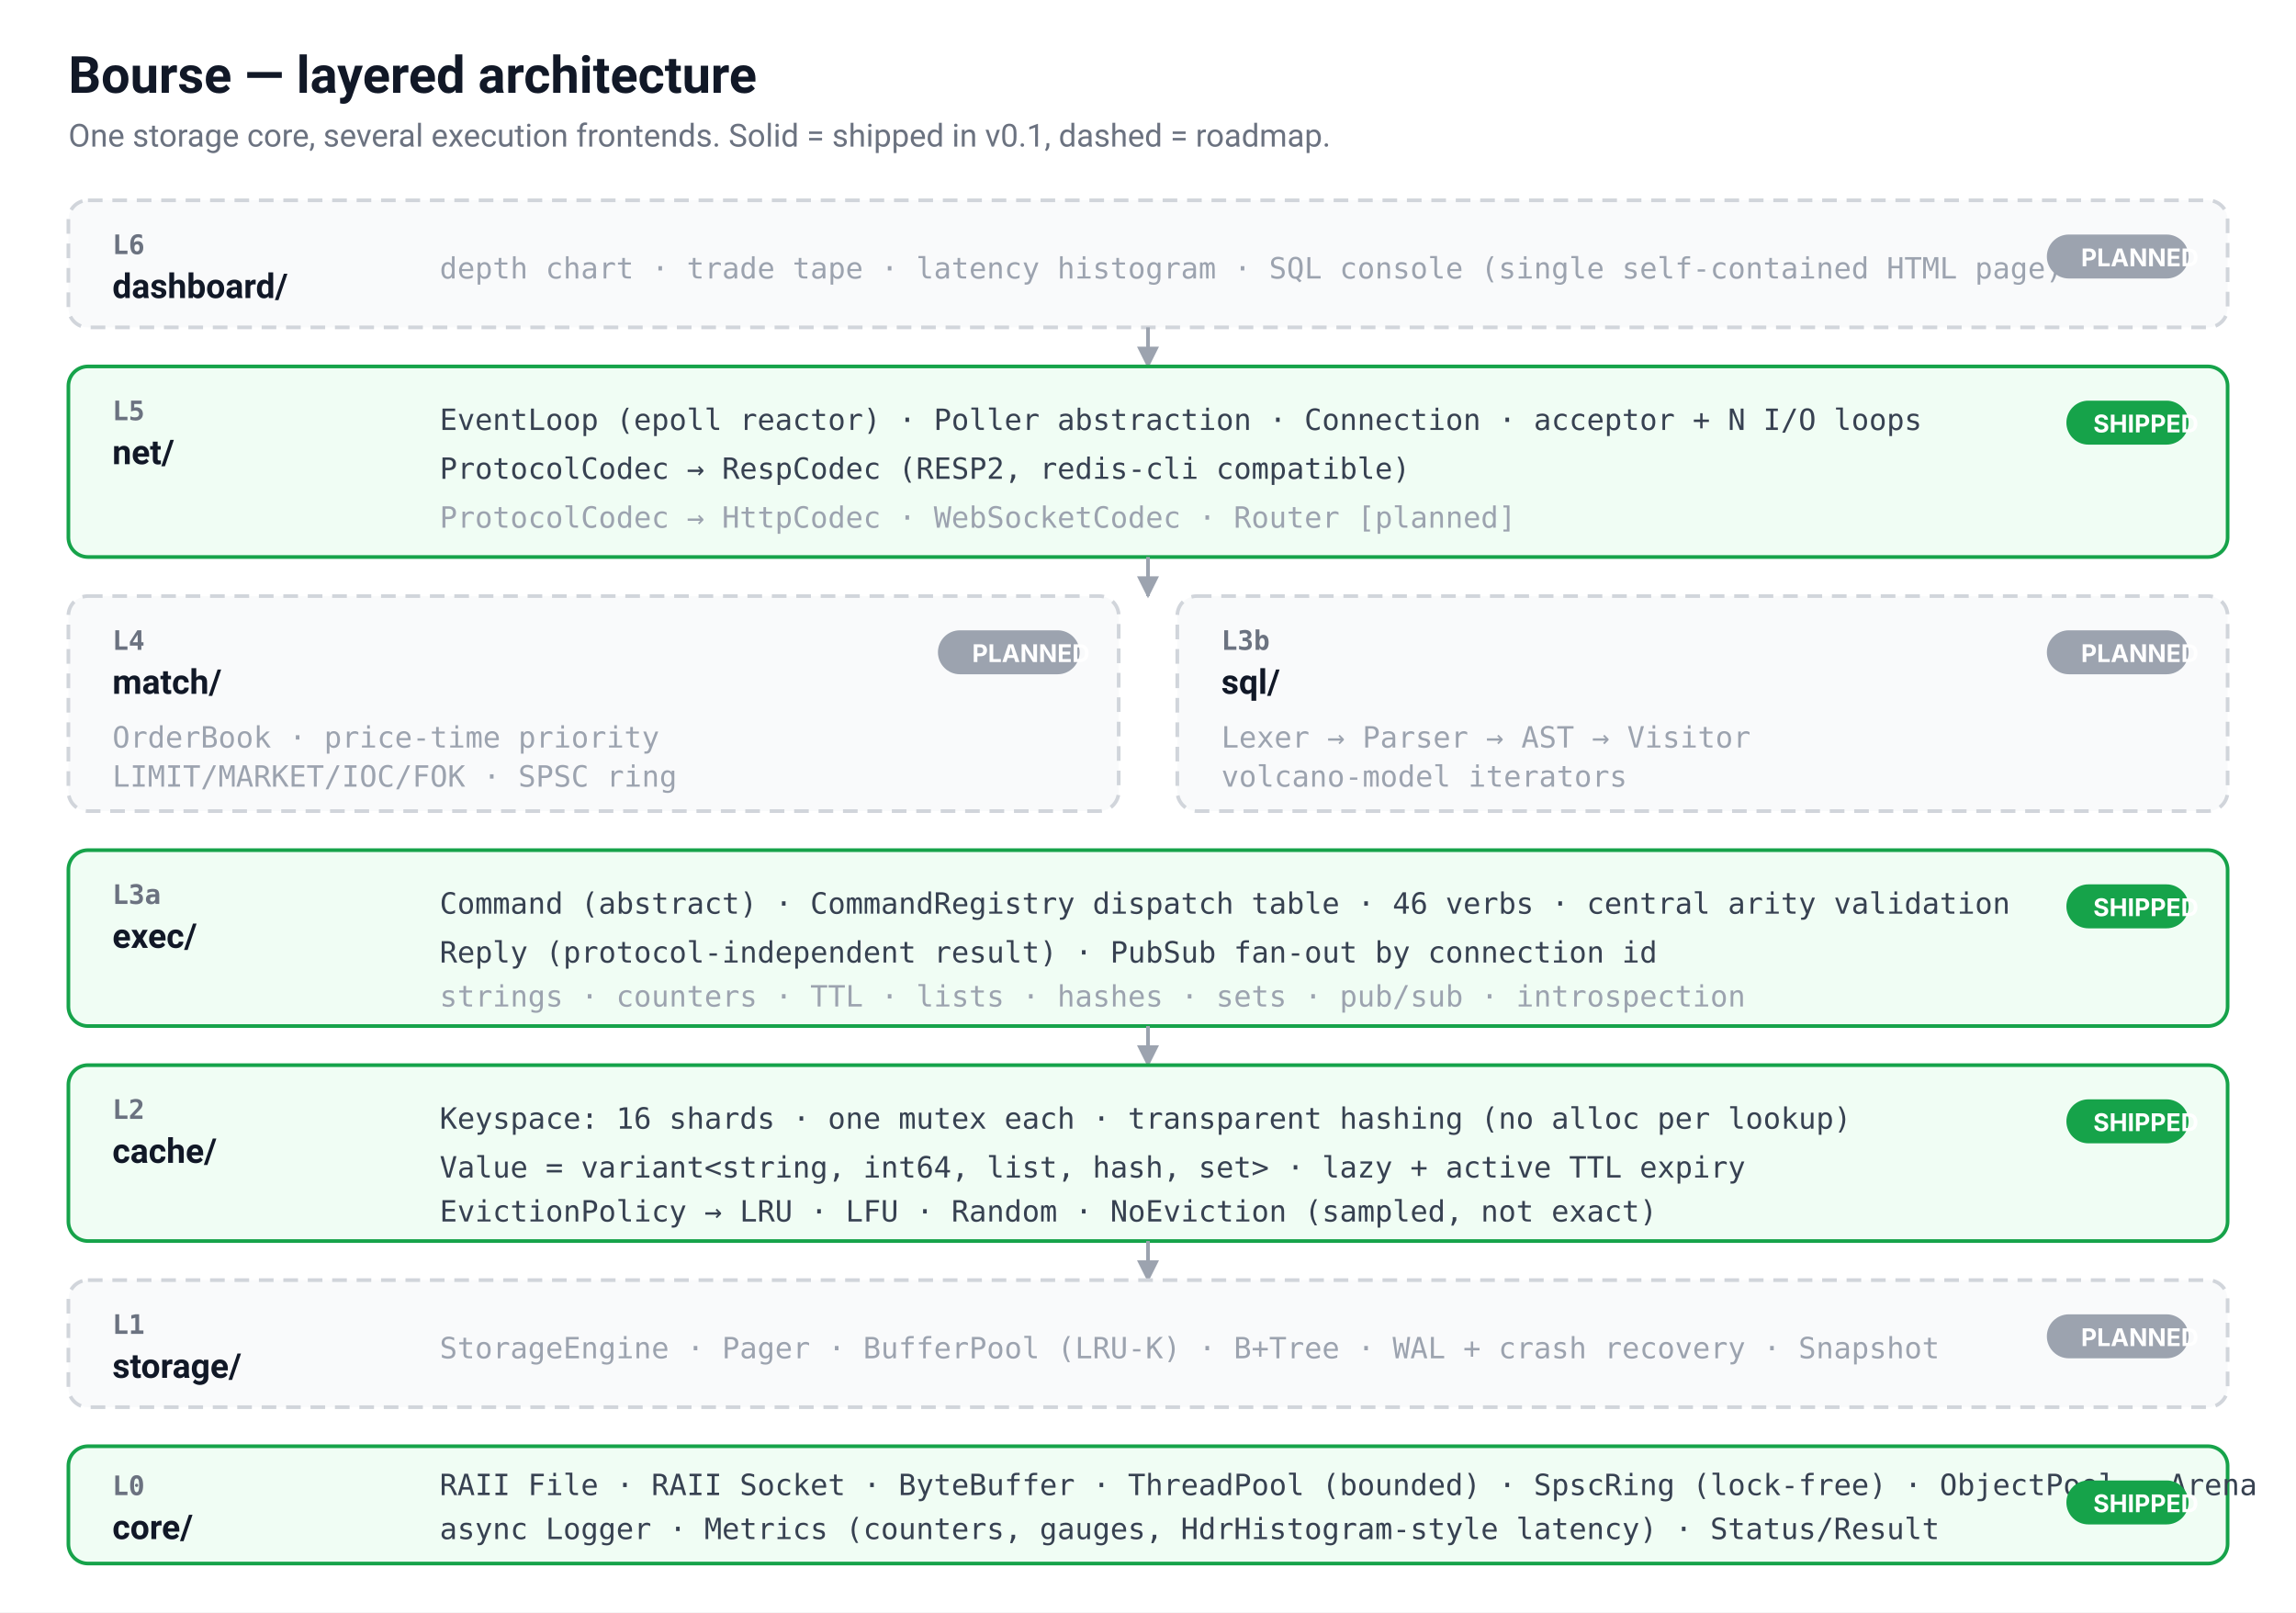
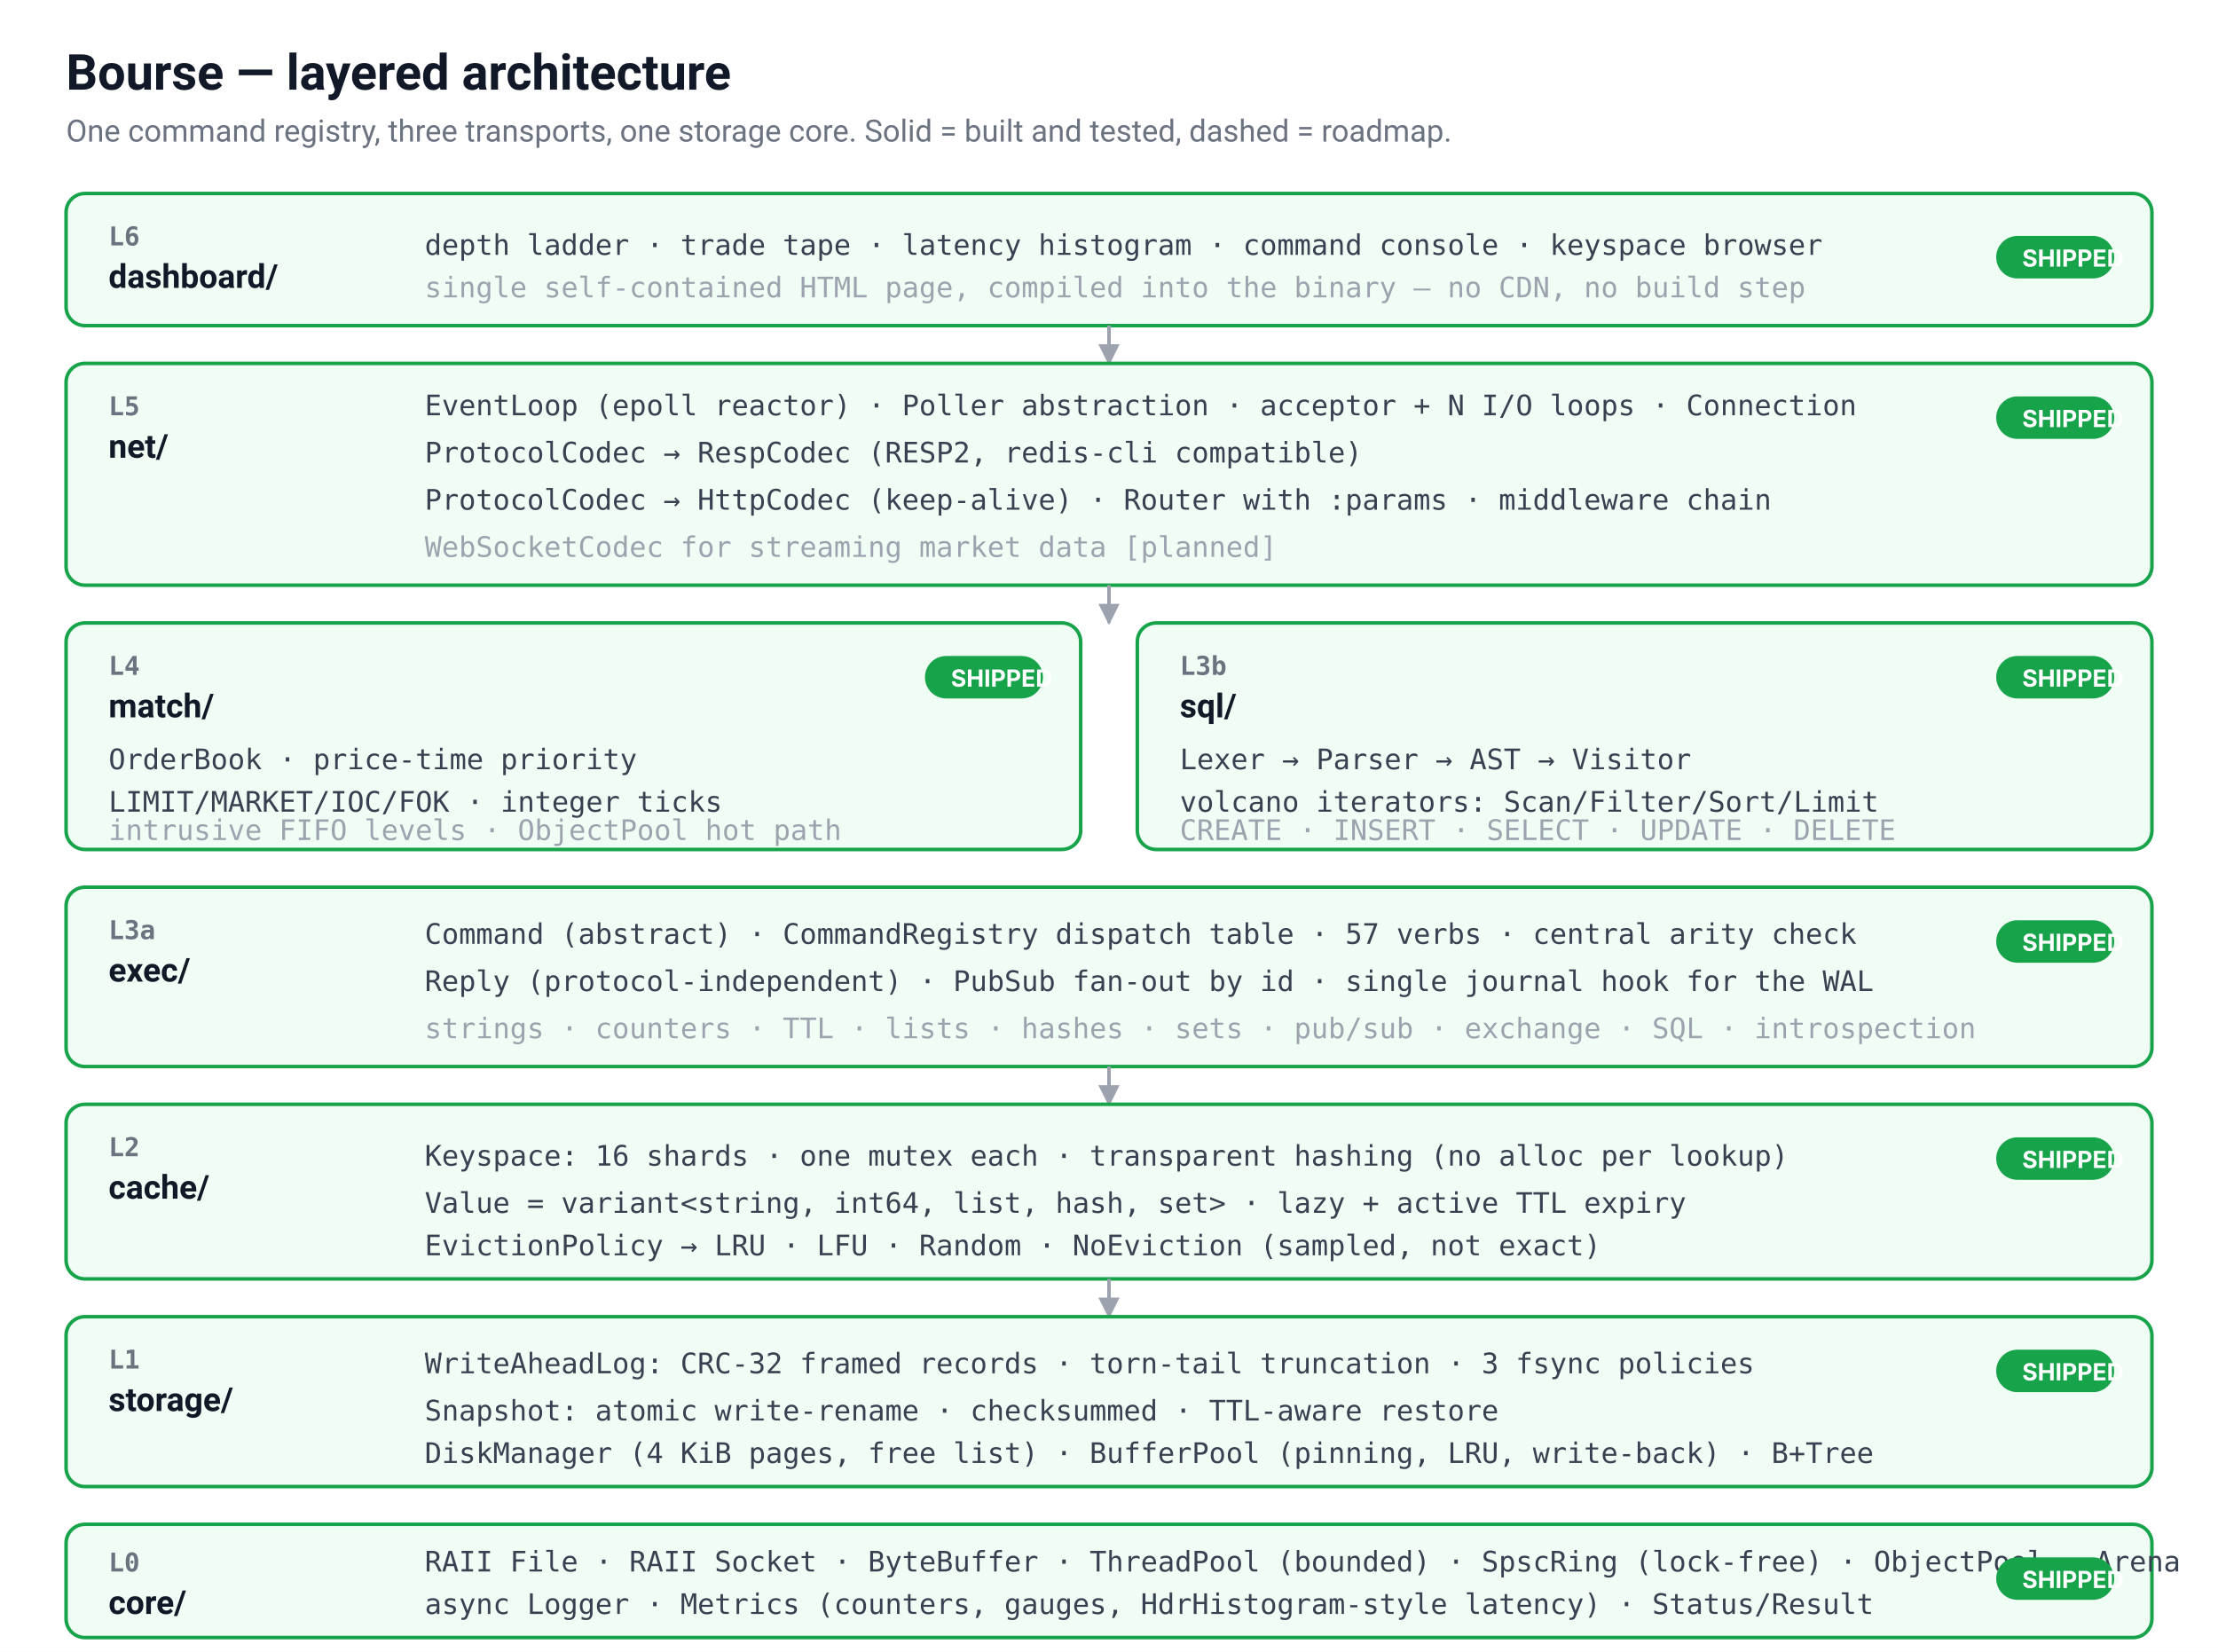
- <svg xmlns="http://www.w3.org/2000/svg" viewBox="0 0 940 660" width="940" height="660" role="img" aria-label="Bourse layered architecture diagram">
+ <svg xmlns="http://www.w3.org/2000/svg" viewBox="0 0 940 700" width="940" height="700" role="img" aria-label="Bourse layered architecture diagram">
  <style>
    :root { color-scheme: light dark; }
    .bg    { fill: #ffffff; }
    .title { fill: #111827; font: 700 21px ui-sans-serif, -apple-system, "Segoe UI", Roboto, sans-serif; }
    .sub   { fill: #6b7280; font: 400 13px ui-sans-serif, -apple-system, "Segoe UI", Roboto, sans-serif; }
    .lname { fill: #111827; font: 600 14px ui-sans-serif, -apple-system, "Segoe UI", Roboto, sans-serif; }
    .ltag  { fill: #6b7280; font: 600 11px ui-monospace, SFMono-Regular, Menlo, monospace; }
    .item  { fill: #374151; font: 400 12px ui-monospace, SFMono-Regular, Menlo, monospace; }
    .muted { fill: #9ca3af; font: 400 12px ui-monospace, SFMono-Regular, Menlo, monospace; }
-     .card       { fill: #f9fafb; stroke: #d1d5db; stroke-width: 1.5; }
    .card-done  { fill: #f0fdf4; stroke: #16a34a; stroke-width: 1.5; }
    .card-plan  { fill: #f9fafb; stroke: #d1d5db; stroke-width: 1.5; stroke-dasharray: 6 4; }
    .arrow { stroke: #9ca3af; stroke-width: 1.5; fill: none; }
    .badge-done { fill: #16a34a; }
    .badge-plan { fill: #9ca3af; }
    .badge-text { fill: #ffffff; font: 700 10px ui-sans-serif, -apple-system, "Segoe UI", sans-serif; }

    @media (prefers-color-scheme: dark) {
      .bg    { fill: #0d1117; }
      .title { fill: #e6edf3; }
      .sub   { fill: #8b949e; }
      .lname { fill: #e6edf3; }
      .ltag  { fill: #8b949e; }
      .item  { fill: #c9d1d9; }
      .muted { fill: #6e7681; }
-       .card       { fill: #161b22; stroke: #30363d; }
      .card-done  { fill: #0f2417; stroke: #2ea043; }
      .card-plan  { fill: #161b22; stroke: #30363d; stroke-dasharray: 6 4; }
      .arrow { stroke: #6e7681; }
      .badge-done { fill: #2ea043; }
      .badge-plan { fill: #6e7681; }
      .badge-text { fill: #0d1117; }
    }
  </style>
-   <rect class="bg" x="0" y="0" width="940" height="660" />
+   <rect class="bg" x="0" y="0" width="940" height="700" />
  <text class="title" x="28" y="38">Bourse — layered architecture</text>
-   <text class="sub" x="28" y="60">One storage core, several execution frontends. Solid = shipped in v0.1, dashed = roadmap.</text>
-   <rect class="card-plan" x="28" y="82" width="884" height="52" rx="8" />
+   <text class="sub" x="28" y="60">One command registry, three transports, one storage core. Solid = built and tested, dashed = roadmap.</text>
+   <rect class="card-done" x="28" y="82" width="884" height="56" rx="8" />
  <text class="ltag" x="46" y="104">L6</text>
  <text class="lname" x="46" y="122">dashboard/</text>
-   <text class="muted" x="180" y="114">depth chart · trade tape · latency histogram · SQL console   (single self-contained HTML page)</text>
-   <rect class="badge-plan" x="838" y="96" width="58" height="18" rx="9" />
-   <text class="badge-text" x="852" y="109">PLANNED</text>
-   <path class="arrow" d="M470 134 L470 150" marker-end="url(#a)" />
-   <rect class="card-done" x="28" y="150" width="884" height="78" rx="8" />
-   <text class="ltag" x="46" y="172">L5</text>
-   <text class="lname" x="46" y="190">net/</text>
-   <text class="item" x="180" y="176">EventLoop (epoll reactor)  ·  Poller abstraction  ·  Connection  ·  acceptor + N I/O loops</text>
-   <text class="item" x="180" y="196">ProtocolCodec  →  RespCodec (RESP2, redis-cli compatible)</text>
-   <text class="muted" x="180" y="216">ProtocolCodec  →  HttpCodec · WebSocketCodec · Router                              [planned]</text>
-   <rect class="badge-done" x="846" y="164" width="50" height="18" rx="9" />
-   <text class="badge-text" x="857" y="177">SHIPPED</text>
-   <path class="arrow" d="M470 228 L470 244" marker-end="url(#a)" />
-   <rect class="card-plan" x="28" y="244" width="430" height="88" rx="8" />
-   <text class="ltag" x="46" y="266">L4</text>
-   <text class="lname" x="46" y="284">match/</text>
-   <text class="muted" x="46" y="306">OrderBook · price-time priority</text>
-   <text class="muted" x="46" y="322">LIMIT/MARKET/IOC/FOK · SPSC ring</text>
-   <rect class="badge-plan" x="384" y="258" width="58" height="18" rx="9" />
-   <text class="badge-text" x="398" y="271">PLANNED</text>
-   <rect class="card-plan" x="482" y="244" width="430" height="88" rx="8" />
-   <text class="ltag" x="500" y="266">L3b</text>
-   <text class="lname" x="500" y="284">sql/</text>
-   <text class="muted" x="500" y="306">Lexer → Parser → AST → Visitor</text>
-   <text class="muted" x="500" y="322">volcano-model iterators</text>
-   <rect class="badge-plan" x="838" y="258" width="58" height="18" rx="9" />
-   <text class="badge-text" x="852" y="271">PLANNED</text>
-   <rect class="card-done" x="28" y="348" width="884" height="72" rx="8" />
-   <text class="ltag" x="46" y="370">L3a</text>
-   <text class="lname" x="46" y="388">exec/</text>
-   <text class="item" x="180" y="374">Command (abstract) · CommandRegistry dispatch table · 46 verbs · central arity validation</text>
-   <text class="item" x="180" y="394">Reply (protocol-independent result) · PubSub fan-out by connection id</text>
-   <text class="muted" x="180" y="412">strings · counters · TTL · lists · hashes · sets · pub/sub · introspection</text>
-   <rect class="badge-done" x="846" y="362" width="50" height="18" rx="9" />
-   <text class="badge-text" x="857" y="375">SHIPPED</text>
-   <path class="arrow" d="M470 420 L470 436" marker-end="url(#a)" />
-   <rect class="card-done" x="28" y="436" width="884" height="72" rx="8" />
-   <text class="ltag" x="46" y="458">L2</text>
-   <text class="lname" x="46" y="476">cache/</text>
-   <text class="item" x="180" y="462">Keyspace: 16 shards · one mutex each · transparent hashing (no alloc per lookup)</text>
-   <text class="item" x="180" y="482">Value = variant&lt;string, int64, list, hash, set&gt; · lazy + active TTL expiry</text>
-   <text class="item" x="180" y="500">EvictionPolicy → LRU · LFU · Random · NoEviction   (sampled, not exact)</text>
-   <rect class="badge-done" x="846" y="450" width="50" height="18" rx="9" />
-   <text class="badge-text" x="857" y="463">SHIPPED</text>
-   <path class="arrow" d="M470 508 L470 524" marker-end="url(#a)" />
-   <rect class="card-plan" x="28" y="524" width="884" height="52" rx="8" />
-   <text class="ltag" x="46" y="546">L1</text>
-   <text class="lname" x="46" y="564">storage/</text>
-   <text class="muted" x="180" y="556">StorageEngine · Pager · BufferPool (LRU-K) · B+Tree · WAL + crash recovery · Snapshot</text>
-   <rect class="badge-plan" x="838" y="538" width="58" height="18" rx="9" />
-   <text class="badge-text" x="852" y="551">PLANNED</text>
-   <rect class="card-done" x="28" y="592" width="884" height="48" rx="8" />
-   <text class="ltag" x="46" y="612">L0</text>
-   <text class="lname" x="46" y="630">core/</text>
-   <text class="item" x="180" y="612">RAII File · RAII Socket · ByteBuffer · ThreadPool (bounded) · SpscRing (lock-free) · ObjectPool · Arena</text>
-   <text class="item" x="180" y="630">async Logger · Metrics (counters, gauges, HdrHistogram-style latency) · Status/Result</text>
-   <rect class="badge-done" x="846" y="606" width="50" height="18" rx="9" />
-   <text class="badge-text" x="857" y="619">SHIPPED</text>
+   <text class="item" x="180" y="108">depth ladder · trade tape · latency histogram · command console · keyspace browser</text>
+   <text class="muted" x="180" y="126">single self-contained HTML page, compiled into the binary — no CDN, no build step</text>
+   <rect class="badge-done" x="846" y="100" width="50" height="18" rx="9" />
+   <text class="badge-text" x="857" y="113">SHIPPED</text>
+   <path class="arrow" d="M470 138 L470 154" marker-end="url(#a)" />
+   <rect class="card-done" x="28" y="154" width="884" height="94" rx="8" />
+   <text class="ltag" x="46" y="176">L5</text>
+   <text class="lname" x="46" y="194">net/</text>
+   <text class="item" x="180" y="176">EventLoop (epoll reactor) · Poller abstraction · acceptor + N I/O loops · Connection</text>
+   <text class="item" x="180" y="196">ProtocolCodec → RespCodec (RESP2, redis-cli compatible)</text>
+   <text class="item" x="180" y="216">ProtocolCodec → HttpCodec (keep-alive) · Router with :params · middleware chain</text>
+   <text class="muted" x="180" y="236">WebSocketCodec for streaming market data                                        [planned]</text>
+   <rect class="badge-done" x="846" y="168" width="50" height="18" rx="9" />
+   <text class="badge-text" x="857" y="181">SHIPPED</text>
+   <path class="arrow" d="M470 248 L470 264" marker-end="url(#a)" />
+   <rect class="card-done" x="28" y="264" width="430" height="96" rx="8" />
+   <text class="ltag" x="46" y="286">L4</text>
+   <text class="lname" x="46" y="304">match/</text>
+   <text class="item" x="46" y="326">OrderBook · price-time priority</text>
+   <text class="item" x="46" y="344">LIMIT/MARKET/IOC/FOK · integer ticks</text>
+   <text class="muted" x="46" y="356">intrusive FIFO levels · ObjectPool hot path</text>
+   <rect class="badge-done" x="392" y="278" width="50" height="18" rx="9" />
+   <text class="badge-text" x="403" y="291">SHIPPED</text>
+   <rect class="card-done" x="482" y="264" width="430" height="96" rx="8" />
+   <text class="ltag" x="500" y="286">L3b</text>
+   <text class="lname" x="500" y="304">sql/</text>
+   <text class="item" x="500" y="326">Lexer → Parser → AST → Visitor</text>
+   <text class="item" x="500" y="344">volcano iterators: Scan/Filter/Sort/Limit</text>
+   <text class="muted" x="500" y="356">CREATE · INSERT · SELECT · UPDATE · DELETE</text>
+   <rect class="badge-done" x="846" y="278" width="50" height="18" rx="9" />
+   <text class="badge-text" x="857" y="291">SHIPPED</text>
+   <rect class="card-done" x="28" y="376" width="884" height="76" rx="8" />
+   <text class="ltag" x="46" y="398">L3a</text>
+   <text class="lname" x="46" y="416">exec/</text>
+   <text class="item" x="180" y="400">Command (abstract) · CommandRegistry dispatch table · 57 verbs · central arity check</text>
+   <text class="item" x="180" y="420">Reply (protocol-independent) · PubSub fan-out by id · single journal hook for the WAL</text>
+   <text class="muted" x="180" y="440">strings · counters · TTL · lists · hashes · sets · pub/sub · exchange · SQL · introspection</text>
+   <rect class="badge-done" x="846" y="390" width="50" height="18" rx="9" />
+   <text class="badge-text" x="857" y="403">SHIPPED</text>
+   <path class="arrow" d="M470 452 L470 468" marker-end="url(#a)" />
+   <rect class="card-done" x="28" y="468" width="884" height="74" rx="8" />
+   <text class="ltag" x="46" y="490">L2</text>
+   <text class="lname" x="46" y="508">cache/</text>
+   <text class="item" x="180" y="494">Keyspace: 16 shards · one mutex each · transparent hashing (no alloc per lookup)</text>
+   <text class="item" x="180" y="514">Value = variant&lt;string, int64, list, hash, set&gt; · lazy + active TTL expiry</text>
+   <text class="item" x="180" y="532">EvictionPolicy → LRU · LFU · Random · NoEviction   (sampled, not exact)</text>
+   <rect class="badge-done" x="846" y="482" width="50" height="18" rx="9" />
+   <text class="badge-text" x="857" y="495">SHIPPED</text>
+   <path class="arrow" d="M470 542 L470 558" marker-end="url(#a)" />
+   <rect class="card-done" x="28" y="558" width="884" height="72" rx="8" />
+   <text class="ltag" x="46" y="580">L1</text>
+   <text class="lname" x="46" y="598">storage/</text>
+   <text class="item" x="180" y="582">WriteAheadLog: CRC-32 framed records · torn-tail truncation · 3 fsync policies</text>
+   <text class="item" x="180" y="602">Snapshot: atomic write-rename · checksummed · TTL-aware restore</text>
+   <text class="item" x="180" y="620">DiskManager (4 KiB pages, free list) · BufferPool (pinning, LRU, write-back) · B+Tree</text>
+   <rect class="badge-done" x="846" y="572" width="50" height="18" rx="9" />
+   <text class="badge-text" x="857" y="585">SHIPPED</text>
+   <rect class="card-done" x="28" y="646" width="884" height="48" rx="8" />
+   <text class="ltag" x="46" y="666">L0</text>
+   <text class="lname" x="46" y="684">core/</text>
+   <text class="item" x="180" y="666">RAII File · RAII Socket · ByteBuffer · ThreadPool (bounded) · SpscRing (lock-free) · ObjectPool · Arena</text>
+   <text class="item" x="180" y="684">async Logger · Metrics (counters, gauges, HdrHistogram-style latency) · Status/Result</text>
+   <rect class="badge-done" x="846" y="660" width="50" height="18" rx="9" />
+   <text class="badge-text" x="857" y="673">SHIPPED</text>
  <defs>
    <marker id="a" viewBox="0 0 10 10" refX="9" refY="5" markerWidth="6" markerHeight="6" orient="auto-start-reverse">
      <path d="M 0 0 L 10 5 L 0 10 z" fill="#9ca3af" />
    </marker>
  </defs>
</svg>
